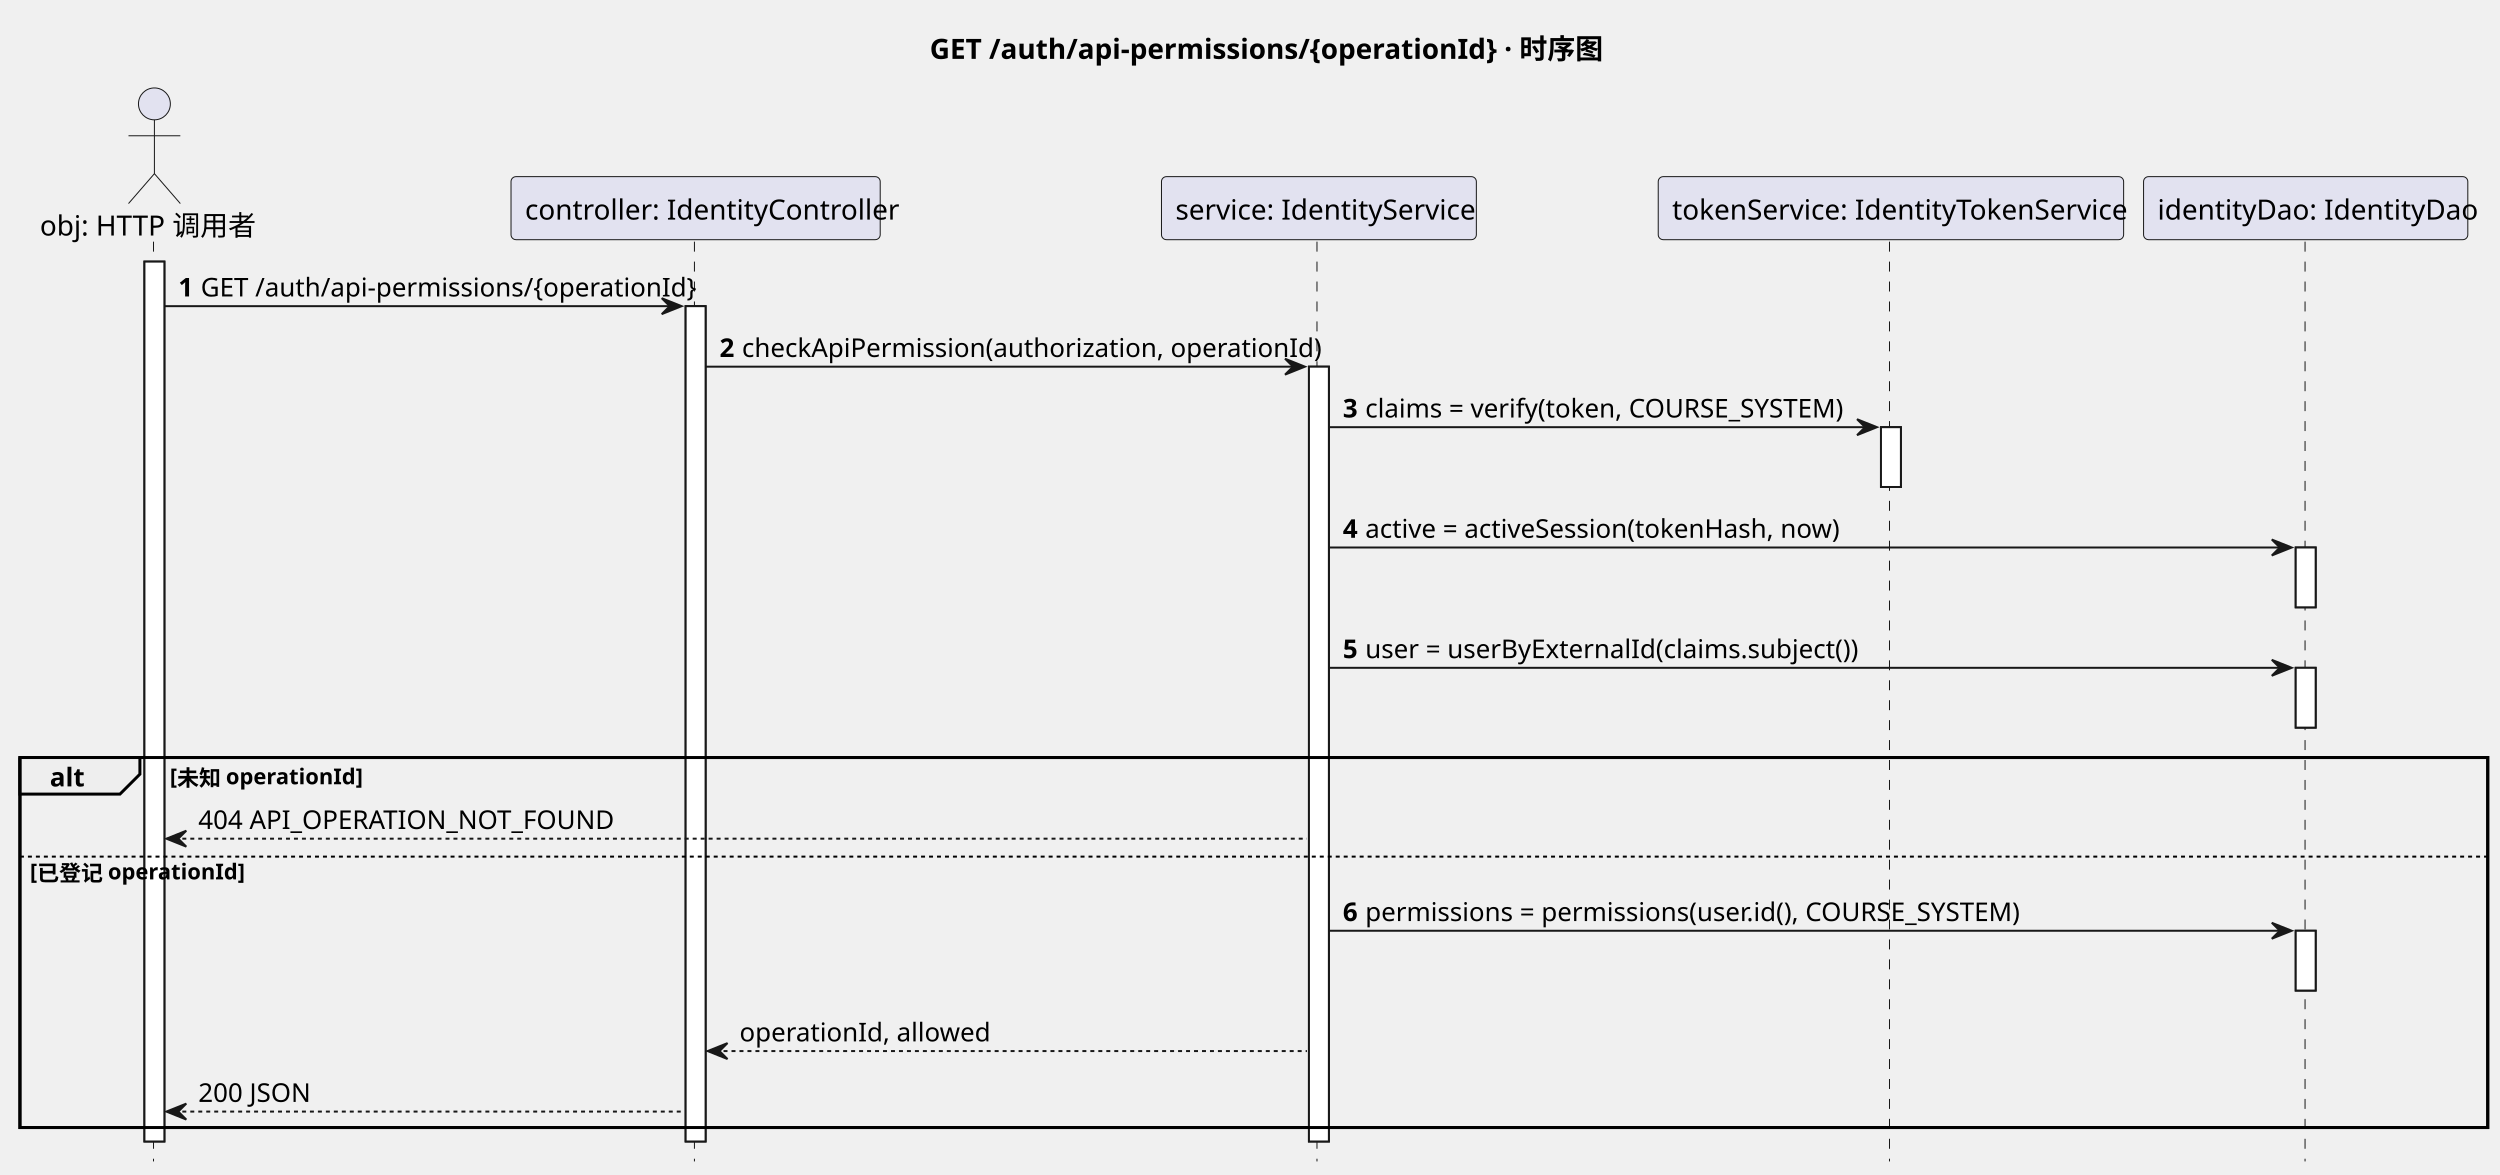
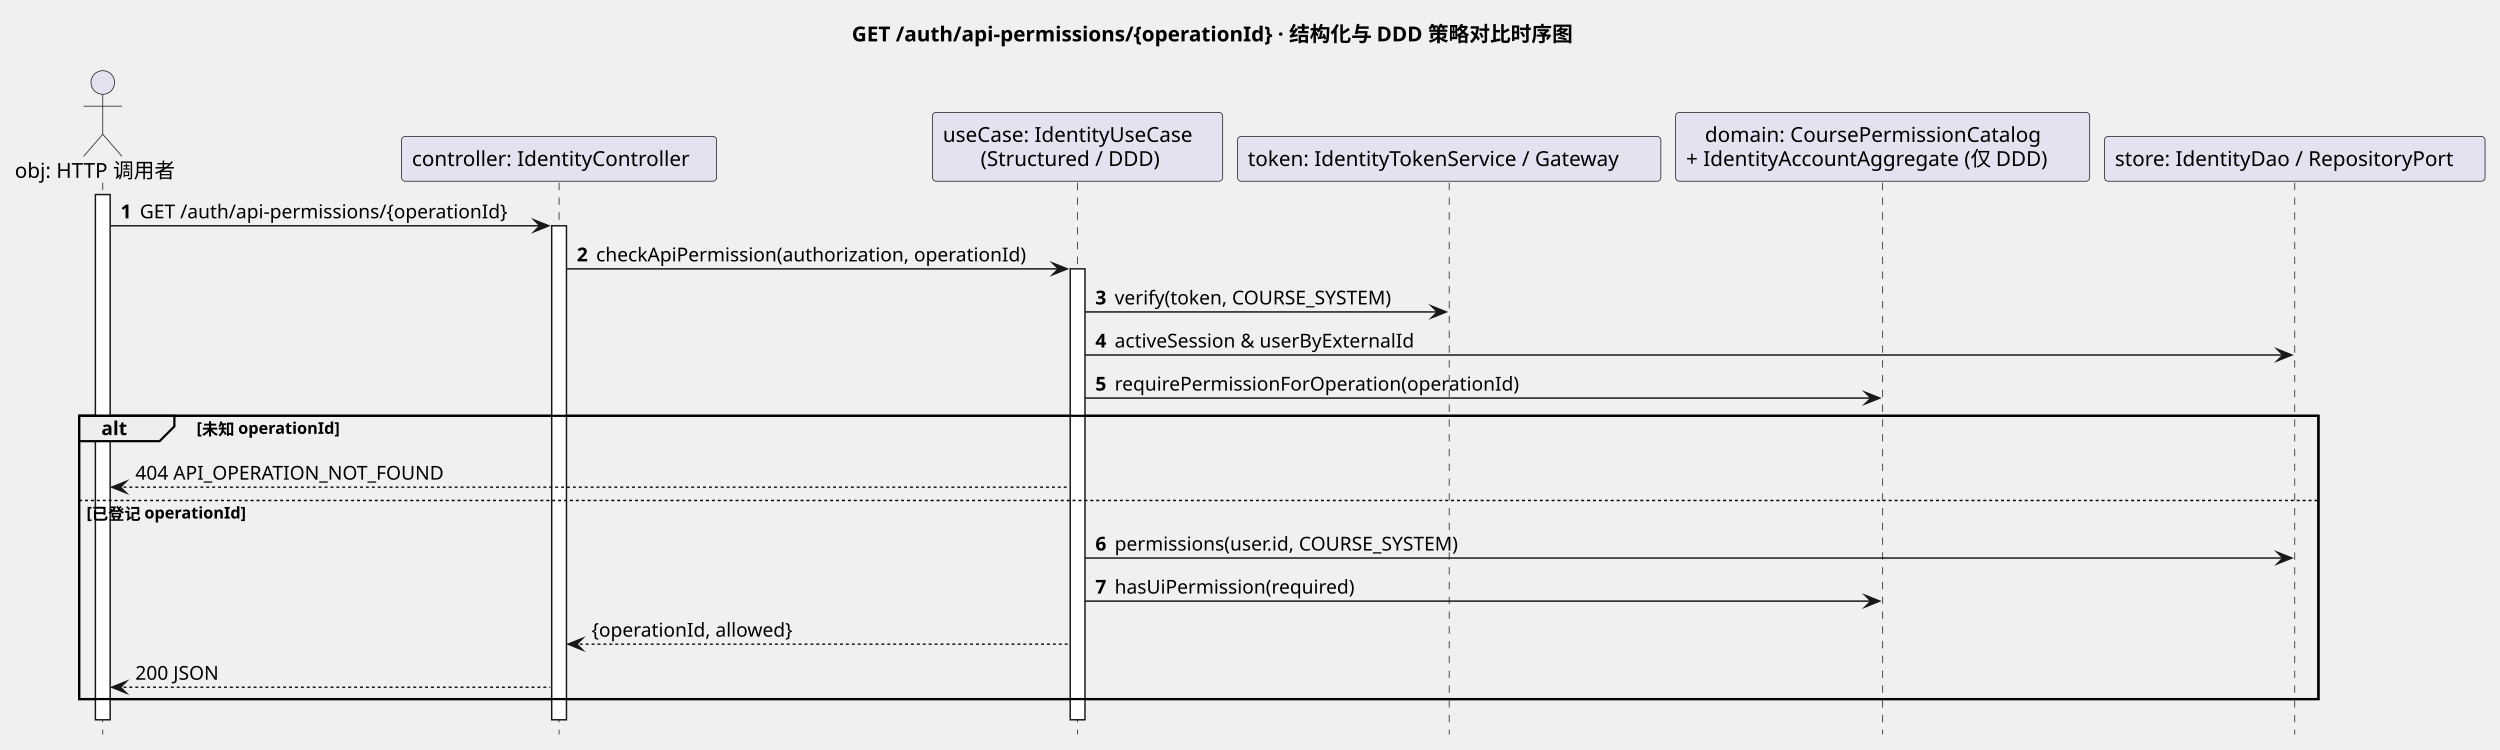
- <svg xmlns="http://www.w3.org/2000/svg" contentStyleType="text/css" data-diagram-type="SEQUENCE" height="589px" preserveAspectRatio="none" style="width:1254px;height:589px;background:#FFFFFF;" version="1.1" viewBox="0 0 1254 589" width="1254px" zoomAndPan="magnify">
+ <svg xmlns="http://www.w3.org/2000/svg" version="1.1" data-diagram-type="SEQUENCE" style="width:1691px;height:507px;background:#FFFFFF;" width="1691px" height="507px" viewBox="0 0 1691 507" zoomAndPan="magnify" preserveAspectRatio="none" contentStyleType="text/css">
  <defs />
-   <g>
-     <text fill="#000000" font-family="sans-serif" font-size="14" font-weight="bold" lengthAdjust="spacing" textLength="324.126" x="466.363" y="29.533">GET /auth/api-permissions/{operationId} · 时序图</text>
-     <g>
-       <rect fill="#FFFFFF" height="441.352" style="stroke:#181818;stroke-width:1;" width="10" x="72.452" y="131.219" />
+   <g font-family="sans-serif" lengthAdjust="spacing">
+     <g class="title" data-source-line="1">
+       <text x="576.159" y="27.995" fill="#000" font-size="14" textLength="537.564" font-weight="700">GET /auth/api-permissions/{operationId} · 结构化与 DDD 策略对比时序图</text>
+     </g>
+     <rect x="53.516" y="281.258" width="1514.663" height="191.602" fill="none" style="stroke:#000;stroke-width:1.5;" />
+     <g class="participant-lifeline" data-qualified-name="Caller" data-entity-uid="part1" id="part1-lifeline" data-source-line="4">
+       <g>
+         <rect x="66.016" y="123.594" width="8" height="373.266" fill="#000" fill-opacity="0" />
+         <line x1="69.516" y1="123.594" x2="69.516" y2="496.859" style="stroke:#181818;stroke-width:0.5;stroke-dasharray:5,5;" />
+       </g>
    </g>
    <g>
-       <rect fill="#FFFFFF" height="419" style="stroke:#181818;stroke-width:1;" width="10" x="343.92" y="153.57" />
+       <rect x="64.516" y="131.594" width="10" height="355.266" fill="#FFF" style="stroke:#181818;stroke-width:1;" />
+     </g>
+     <g class="participant-lifeline" data-qualified-name="C" data-entity-uid="part2" id="part2-lifeline" data-source-line="5">
+       <g>
+         <rect x="374.663" y="123.594" width="8" height="373.266" fill="#000" fill-opacity="0" />
+         <line x1="378.163" y1="123.594" x2="378.163" y2="496.859" style="stroke:#181818;stroke-width:0.5;stroke-dasharray:5,5;" />
+       </g>
    </g>
    <g>
-       <rect fill="#FFFFFF" height="388.648" style="stroke:#181818;stroke-width:1;" width="10" x="656.566" y="183.922" />
+       <rect x="373.163" y="152.727" width="10" height="334.133" fill="#FFF" style="stroke:#181818;stroke-width:1;" />
+     </g>
+     <g class="participant-lifeline" data-qualified-name="S" data-entity-uid="part3" id="part3-lifeline" data-source-line="6">
+       <g>
+         <rect x="725.389" y="123.594" width="8" height="373.266" fill="#000" fill-opacity="0" />
+         <line x1="728.889" y1="123.594" x2="728.889" y2="496.859" style="stroke:#181818;stroke-width:0.5;stroke-dasharray:5,5;" />
+       </g>
    </g>
    <g>
-       <rect fill="#FFFFFF" height="30" style="stroke:#181818;stroke-width:1;" width="10" x="943.492" y="214.273" />
+       <rect x="723.889" y="181.859" width="10" height="305" fill="#FFF" style="stroke:#181818;stroke-width:1;" />
    </g>
-     <g>
-       <rect fill="#FFFFFF" height="30" style="stroke:#181818;stroke-width:1;" width="10" x="1151.532" y="274.625" />
+     <g class="participant-lifeline" data-qualified-name="T" data-entity-uid="part4" id="part4-lifeline" data-source-line="7">
+       <g>
+         <rect x="976.721" y="123.594" width="8" height="373.266" fill="#000" fill-opacity="0" />
+         <line x1="980.221" y1="123.594" x2="980.221" y2="496.859" style="stroke:#181818;stroke-width:0.5;stroke-dasharray:5,5;" />
+       </g>
    </g>
-     <g>
-       <rect fill="#FFFFFF" height="30" style="stroke:#181818;stroke-width:1;" width="10" x="1151.532" y="334.977" />
+     <g class="participant-lifeline" data-qualified-name="D" data-entity-uid="part5" id="part5-lifeline" data-source-line="8">
+       <g>
+         <rect x="1269.944" y="123.594" width="8" height="373.266" fill="#000" fill-opacity="0" />
+         <line x1="1273.444" y1="123.594" x2="1273.444" y2="496.859" style="stroke:#181818;stroke-width:0.5;stroke-dasharray:5,5;" />
+       </g>
    </g>
-     <g>
-       <rect fill="#FFFFFF" height="30" style="stroke:#181818;stroke-width:1;" width="10" x="1151.532" y="466.867" />
+     <g class="participant-lifeline" data-qualified-name="R" data-entity-uid="part6" id="part6-lifeline" data-source-line="9">
+       <g>
+         <rect x="1548.679" y="123.594" width="8" height="373.266" fill="#000" fill-opacity="0" />
+         <line x1="1552.179" y1="123.594" x2="1552.179" y2="496.859" style="stroke:#181818;stroke-width:0.5;stroke-dasharray:5,5;" />
+       </g>
    </g>
-     <rect fill="transparent" height="185.594" style="stroke:#000000;stroke-width:1.5;" width="1237.852" x="10" y="379.977" />
-     <g>
-       <rect fill="transparent" height="461.352" width="8" x="73.452" y="121.219" />
-       <line style="stroke:#181818;stroke-width:0.5;stroke-dasharray:5.0,5.0;" x1="77" x2="77" y1="121.219" y2="582.57" />
+     <g class="participant participant-head" data-qualified-name="Caller" data-entity-uid="part1" id="part1-head" data-source-line="4">
+       <text x="10" y="120.292" fill="#000" font-size="14" textLength="113.032">obj: HTTP 调用者</text>
+       <ellipse cx="69.516" cy="55.797" rx="8" ry="8" fill="#E2E2F0" style="stroke:#181818;stroke-width:0.5;" />
+       <path d="M69.516,63.797 L69.516,90.797 M56.516,71.797 L82.516,71.797 M69.516,90.797 L56.516,105.797 M69.516,90.797 L82.516,105.797" style="stroke:#181818;stroke-width:0.5;" fill="none" />
    </g>
-     <g>
-       <rect fill="transparent" height="461.352" width="8" x="344.92" y="121.219" />
-       <line style="stroke:#181818;stroke-width:0.5;stroke-dasharray:5.0,5.0;" x1="348.328" x2="348.328" y1="121.219" y2="582.57" />
+     <g class="participant participant-head" data-qualified-name="C" data-entity-uid="part2" id="part2-head" data-source-line="5">
+       <rect x="271.618" y="92.297" width="213.09" height="30.297" fill="#E2E2F0" style="stroke:#181818;stroke-width:0.5;" rx="2.5" ry="2.5" />
+       <text x="278.618" y="112.292" fill="#000" font-size="14" textLength="199.09">controller: IdentityController</text>
    </g>
-     <g>
-       <rect fill="transparent" height="461.352" width="8" x="657.566" y="121.219" />
-       <line style="stroke:#181818;stroke-width:0.5;stroke-dasharray:5.0,5.0;" x1="660.594" x2="660.594" y1="121.219" y2="582.57" />
+     <g class="participant participant-head" data-qualified-name="S" data-entity-uid="part3" id="part3-head" data-source-line="6">
+       <rect x="630.748" y="76" width="196.28" height="46.594" fill="#E2E2F0" style="stroke:#181818;stroke-width:0.5;" rx="2.5" ry="2.5" />
+       <text x="637.748" y="95.995" fill="#000" font-size="14" textLength="182.28">useCase: IdentityUseCase</text>
+       <text x="663.288" y="112.292" fill="#000" font-size="14" textLength="131.202">(Structured / DDD)</text>
    </g>
-     <g>
-       <rect fill="transparent" height="461.352" width="8" x="944.492" y="121.219" />
-       <line style="stroke:#181818;stroke-width:0.5;stroke-dasharray:5.0,5.0;" x1="947.771" x2="947.771" y1="121.219" y2="582.57" />
+     <g class="participant participant-head" data-qualified-name="T" data-entity-uid="part4" id="part4-head" data-source-line="7">
+       <rect x="837.029" y="92.297" width="286.385" height="30.297" fill="#E2E2F0" style="stroke:#181818;stroke-width:0.5;" rx="2.5" ry="2.5" />
+       <text x="844.029" y="112.292" fill="#000" font-size="14" textLength="272.385">token: IdentityTokenService / Gateway</text>
    </g>
-     <g>
-       <rect fill="transparent" height="461.352" width="8" x="1152.532" y="121.219" />
-       <line style="stroke:#181818;stroke-width:0.5;stroke-dasharray:5.0,5.0;" x1="1156.212" x2="1156.212" y1="121.219" y2="582.57" />
+     <g class="participant participant-head" data-qualified-name="D" data-entity-uid="part5" id="part5-head" data-source-line="8">
+       <rect x="1133.413" y="76" width="280.061" height="46.594" fill="#E2E2F0" style="stroke:#181818;stroke-width:0.5;" rx="2.5" ry="2.5" />
+       <text x="1153.197" y="95.995" fill="#000" font-size="14" textLength="240.495">domain: CoursePermissionCatalog</text>
+       <text x="1140.413" y="112.292" fill="#000" font-size="14" textLength="266.061">+ IdentityAccountAggregate (仅 DDD)</text>
    </g>
-     <text fill="#000000" font-family="sans-serif" font-size="14" lengthAdjust="spacing" textLength="108.903" x="20" y="118.143">obj: HTTP 调用者</text>
-     <ellipse cx="77.452" cy="52.109" fill="#E2E2F0" rx="8" ry="8" style="stroke:#181818;stroke-width:0.5;" />
-     <path d="M77.452,60.109 L77.452,87.109 M64.452,68.109 L90.452,68.109 M77.452,87.109 L64.452,102.109 M77.452,87.109 L90.452,102.109 " fill="transparent" style="stroke:#181818;stroke-width:0.5;" />
-     <rect fill="#E2E2F0" height="31.609" rx="2.5" ry="2.5" style="stroke:#181818;stroke-width:0.5;" width="185.185" x="256.328" y="88.609" />
-     <text fill="#000000" font-family="sans-serif" font-size="14" lengthAdjust="spacing" textLength="171.185" x="263.328" y="110.143">controller: IdentityController</text>
-     <rect fill="#E2E2F0" height="31.609" rx="2.5" ry="2.5" style="stroke:#181818;stroke-width:0.5;" width="157.944" x="582.594" y="88.609" />
-     <text fill="#000000" font-family="sans-serif" font-size="14" lengthAdjust="spacing" textLength="143.944" x="589.594" y="110.143">service: IdentityService</text>
-     <rect fill="#E2E2F0" height="31.609" rx="2.5" ry="2.5" style="stroke:#181818;stroke-width:0.5;" width="233.44" x="831.771" y="88.609" />
-     <text fill="#000000" font-family="sans-serif" font-size="14" lengthAdjust="spacing" textLength="219.44" x="838.771" y="110.143">tokenService: IdentityTokenService</text>
-     <rect fill="#E2E2F0" height="31.609" rx="2.5" ry="2.5" style="stroke:#181818;stroke-width:0.5;" width="162.641" x="1075.212" y="88.609" />
-     <text fill="#000000" font-family="sans-serif" font-size="14" lengthAdjust="spacing" textLength="148.641" x="1082.212" y="110.143">identityDao: IdentityDao</text>
-     <g>
-       <rect fill="#FFFFFF" height="441.352" style="stroke:#181818;stroke-width:1;" width="10" x="72.452" y="131.219" />
+     <g class="participant participant-head" data-qualified-name="R" data-entity-uid="part6" id="part6-head" data-source-line="9">
+       <rect x="1423.475" y="92.297" width="257.407" height="30.297" fill="#E2E2F0" style="stroke:#181818;stroke-width:0.5;" rx="2.5" ry="2.5" />
+       <text x="1430.475" y="112.292" fill="#000" font-size="14" textLength="243.407">store: IdentityDao / RepositoryPort</text>
    </g>
-     <g>
-       <rect fill="#FFFFFF" height="419" style="stroke:#181818;stroke-width:1;" width="10" x="343.92" y="153.57" />
+     <g class="message" data-entity-1="part1" data-entity-2="part2" id="msg1" data-source-line="12">
+       <polygon points="361.163,148.727,371.163,152.727,361.163,156.727,365.163,152.727" fill="#181818" style="stroke:#181818;stroke-width:1;stroke-linejoin:miter;stroke-miterlimit:10;" />
+       <line x1="74.516" y1="152.727" x2="367.163" y2="152.727" style="stroke:#181818;stroke-width:1;" />
+       <text x="81.516" y="147.661" fill="#000" font-size="13" font-weight="700">1</text>
+       <text x="94.561" y="147.661" fill="#000" font-size="13" textLength="266.602">GET /auth/api-permissions/{operationId}</text>
    </g>
-     <g>
-       <rect fill="#FFFFFF" height="388.648" style="stroke:#181818;stroke-width:1;" width="10" x="656.566" y="183.922" />
+     <g class="message" data-entity-1="part2" data-entity-2="part3" id="msg2" data-source-line="14">
+       <polygon points="711.889,177.859,721.889,181.859,711.889,185.859,715.889,181.859" fill="#181818" style="stroke:#181818;stroke-width:1;stroke-linejoin:miter;stroke-miterlimit:10;" />
+       <line x1="383.163" y1="181.859" x2="717.889" y2="181.859" style="stroke:#181818;stroke-width:1;" />
+       <text x="390.163" y="176.793" fill="#000" font-size="13" font-weight="700">2</text>
+       <text x="403.208" y="176.793" fill="#000" font-size="13" textLength="308.68">checkApiPermission(authorization, operationId)</text>
    </g>
-     <g>
-       <rect fill="#FFFFFF" height="30" style="stroke:#181818;stroke-width:1;" width="10" x="943.492" y="214.273" />
+     <g class="message" data-entity-1="part3" data-entity-2="part4" id="msg3" data-source-line="16">
+       <polygon points="968.221,206.992,978.221,210.992,968.221,214.992,972.221,210.992" fill="#181818" style="stroke:#181818;stroke-width:1;stroke-linejoin:miter;stroke-miterlimit:10;" />
+       <line x1="733.889" y1="210.992" x2="974.221" y2="210.992" style="stroke:#181818;stroke-width:1;" />
+       <text x="740.889" y="205.926" fill="#000" font-size="13" font-weight="700">3</text>
+       <text x="753.934" y="205.926" fill="#000" font-size="13" textLength="204.782">verify(token, COURSE_SYSTEM)</text>
    </g>
-     <g>
-       <rect fill="#FFFFFF" height="30" style="stroke:#181818;stroke-width:1;" width="10" x="1151.532" y="274.625" />
+     <g class="message" data-entity-1="part3" data-entity-2="part6" id="msg4" data-source-line="17">
+       <polygon points="1540.179,236.125,1550.179,240.125,1540.179,244.125,1544.179,240.125" fill="#181818" style="stroke:#181818;stroke-width:1;stroke-linejoin:miter;stroke-miterlimit:10;" />
+       <line x1="733.889" y1="240.125" x2="1546.179" y2="240.125" style="stroke:#181818;stroke-width:1;" />
+       <text x="740.889" y="235.059" fill="#000" font-size="13" font-weight="700">4</text>
+       <text x="753.934" y="235.059" fill="#000" font-size="13" textLength="218.734">activeSession &amp; userByExternalId</text>
    </g>
-     <g>
-       <rect fill="#FFFFFF" height="30" style="stroke:#181818;stroke-width:1;" width="10" x="1151.532" y="334.977" />
+     <g class="message" data-entity-1="part3" data-entity-2="part5" id="msg5" data-source-line="18">
+       <polygon points="1261.444,265.258,1271.444,269.258,1261.444,273.258,1265.444,269.258" fill="#181818" style="stroke:#181818;stroke-width:1;stroke-linejoin:miter;stroke-miterlimit:10;" />
+       <line x1="733.889" y1="269.258" x2="1267.444" y2="269.258" style="stroke:#181818;stroke-width:1;" />
+       <text x="740.889" y="264.192" fill="#000" font-size="13" font-weight="700">5</text>
+       <text x="753.934" y="264.192" fill="#000" font-size="13" textLength="287.714">requirePermissionForOperation(operationId)</text>
    </g>
-     <g>
-       <rect fill="#FFFFFF" height="30" style="stroke:#181818;stroke-width:1;" width="10" x="1151.532" y="466.867" />
+     <path d="M53.516,281.258 L117.959,281.258 L117.959,288.391 L107.959,298.391 L53.516,298.391 L53.516,281.258" style="stroke:#000;stroke-width:1.5;" fill="#EEE" />
+     <rect x="53.516" y="281.258" width="1514.663" height="191.602" fill="none" style="stroke:#000;stroke-width:1.5;" />
+     <text x="68.516" y="294.325" fill="#000" font-size="13" textLength="19.443" font-weight="700">alt</text>
+     <text x="132.959" y="293.468" fill="#000" font-size="11" textLength="108.007" font-weight="700">[未知 operationId]</text>
+     <g class="message" data-entity-1="part3" data-entity-2="part1" id="msg6" data-source-line="21">
+       <polygon points="85.516,325.523,75.516,329.523,85.516,333.523,81.516,329.523" fill="#181818" style="stroke:#181818;stroke-width:1;stroke-linejoin:miter;stroke-miterlimit:10;" />
+       <line x1="79.516" y1="329.523" x2="722.889" y2="329.523" style="stroke:#181818;stroke-width:1;stroke-dasharray:2,2;" />
+       <text x="91.516" y="324.458" fill="#000" font-size="13" textLength="219.813">404 API_OPERATION_NOT_FOUND</text>
    </g>
-     <polygon fill="#181818" points="331.92,149.57,341.92,153.57,331.92,157.57,335.92,153.57" style="stroke:#181818;stroke-width:1;" />
-     <line style="stroke:#181818;stroke-width:1;" x1="82.452" x2="337.92" y1="153.57" y2="153.57" />
-     <text fill="#000000" font-family="sans-serif" font-size="13" font-weight="bold" lengthAdjust="spacing" textLength="7.23" x="89.452" y="148.714">1</text>
-     <text fill="#000000" font-family="sans-serif" font-size="13" lengthAdjust="spacing" textLength="231.239" x="100.682" y="148.714">GET /auth/api-permissions/{operationId}</text>
-     <polygon fill="#181818" points="644.566,179.922,654.566,183.922,644.566,187.922,648.566,183.922" style="stroke:#181818;stroke-width:1;" />
-     <line style="stroke:#181818;stroke-width:1;" x1="353.92" x2="650.566" y1="183.922" y2="183.922" />
-     <text fill="#000000" font-family="sans-serif" font-size="13" font-weight="bold" lengthAdjust="spacing" textLength="7.23" x="360.92" y="179.065">2</text>
-     <text fill="#000000" font-family="sans-serif" font-size="13" lengthAdjust="spacing" textLength="272.416" x="372.15" y="179.065">checkApiPermission(authorization, operationId)</text>
-     <polygon fill="#181818" points="931.492,210.273,941.492,214.273,931.492,218.273,935.492,214.273" style="stroke:#181818;stroke-width:1;" />
-     <line style="stroke:#181818;stroke-width:1;" x1="666.566" x2="937.492" y1="214.273" y2="214.273" />
-     <text fill="#000000" font-family="sans-serif" font-size="13" font-weight="bold" lengthAdjust="spacing" textLength="7.23" x="673.566" y="209.417">3</text>
-     <text fill="#000000" font-family="sans-serif" font-size="13" lengthAdjust="spacing" textLength="246.695" x="684.796" y="209.417">claims = verify(token, COURSE_SYSTEM)</text>
-     <polygon fill="#181818" points="1139.532,270.625,1149.532,274.625,1139.532,278.625,1143.532,274.625" style="stroke:#181818;stroke-width:1;" />
-     <line style="stroke:#181818;stroke-width:1;" x1="666.566" x2="1145.532" y1="274.625" y2="274.625" />
-     <text fill="#000000" font-family="sans-serif" font-size="13" font-weight="bold" lengthAdjust="spacing" textLength="7.23" x="673.566" y="269.769">4</text>
-     <text fill="#000000" font-family="sans-serif" font-size="13" lengthAdjust="spacing" textLength="230.864" x="684.796" y="269.769">active = activeSession(tokenHash, now)</text>
-     <polygon fill="#181818" points="1139.532,330.977,1149.532,334.977,1139.532,338.977,1143.532,334.977" style="stroke:#181818;stroke-width:1;" />
-     <line style="stroke:#181818;stroke-width:1;" x1="666.566" x2="1145.532" y1="334.977" y2="334.977" />
-     <text fill="#000000" font-family="sans-serif" font-size="13" font-weight="bold" lengthAdjust="spacing" textLength="7.23" x="673.566" y="330.12">5</text>
-     <text fill="#000000" font-family="sans-serif" font-size="13" lengthAdjust="spacing" textLength="238.05" x="684.796" y="330.12">user = userByExternalId(claims.subject())</text>
-     <path d="M10,379.977 L70.171,379.977 L70.171,388.328 L60.171,398.328 L10,398.328 L10,379.977 " fill="#EEEEEE" style="stroke:#000000;stroke-width:1.5;" />
-     <rect fill="transparent" height="185.594" style="stroke:#000000;stroke-width:1.5;" width="1237.852" x="10" y="379.977" />
-     <text fill="#000000" font-family="sans-serif" font-size="13" font-weight="bold" lengthAdjust="spacing" textLength="15.171" x="25" y="394.472">alt</text>
-     <text fill="#000000" font-family="sans-serif" font-size="11" font-weight="bold" lengthAdjust="spacing" textLength="92.957" x="85.171" y="393.396">[未知 operationId]</text>
-     <polygon fill="#181818" points="93.452,416.68,83.452,420.68,93.452,424.68,89.452,420.68" style="stroke:#181818;stroke-width:1;" />
-     <line style="stroke:#181818;stroke-width:1;stroke-dasharray:2.0,2.0;" x1="87.452" x2="655.566" y1="420.68" y2="420.68" />
-     <text fill="#000000" font-family="sans-serif" font-size="13" lengthAdjust="spacing" textLength="218.169" x="99.452" y="415.823">404 API_OPERATION_NOT_FOUND</text>
-     <line style="stroke:#000000;stroke-width:1;stroke-dasharray:2.0,2.0;" x1="10" x2="1247.852" y1="429.68" y2="429.68" />
-     <text fill="#000000" font-family="sans-serif" font-size="11" font-weight="bold" lengthAdjust="spacing" textLength="104.301" x="15" y="441.099">[已登记 operationId]</text>
-     <polygon fill="#181818" points="1139.532,462.867,1149.532,466.867,1139.532,470.867,1143.532,466.867" style="stroke:#181818;stroke-width:1;" />
-     <line style="stroke:#181818;stroke-width:1;" x1="666.566" x2="1145.532" y1="466.867" y2="466.867" />
-     <text fill="#000000" font-family="sans-serif" font-size="13" font-weight="bold" lengthAdjust="spacing" textLength="7.23" x="673.566" y="462.011">6</text>
-     <text fill="#000000" font-family="sans-serif" font-size="13" lengthAdjust="spacing" textLength="333.385" x="684.796" y="462.011">permissions = permissions(user.id(), COURSE_SYSTEM)</text>
-     <polygon fill="#181818" points="364.92,523.219,354.92,527.219,364.92,531.219,360.92,527.219" style="stroke:#181818;stroke-width:1;" />
-     <line style="stroke:#181818;stroke-width:1;stroke-dasharray:2.0,2.0;" x1="358.92" x2="655.566" y1="527.219" y2="527.219" />
-     <text fill="#000000" font-family="sans-serif" font-size="13" lengthAdjust="spacing" textLength="116.359" x="370.92" y="522.362">operationId, allowed</text>
-     <polygon fill="#181818" points="93.452,553.57,83.452,557.57,93.452,561.57,89.452,557.57" style="stroke:#181818;stroke-width:1;" />
-     <line style="stroke:#181818;stroke-width:1;stroke-dasharray:2.0,2.0;" x1="87.452" x2="342.92" y1="557.57" y2="557.57" />
-     <text fill="#000000" font-family="sans-serif" font-size="13" lengthAdjust="spacing" textLength="59.973" x="99.452" y="552.714">200 JSON</text>
+     <line x1="53.516" y1="338.523" x2="1568.179" y2="338.523" style="stroke:#000;stroke-width:1;stroke-dasharray:2,2;" />
+     <text x="58.516" y="350.734" fill="#000" font-size="11" textLength="119.007" font-weight="700">[已登记 operationId]</text>
+     <g class="message" data-entity-1="part3" data-entity-2="part6" id="msg7" data-source-line="24">
+       <polygon points="1540.179,373.461,1550.179,377.461,1540.179,381.461,1544.179,377.461" fill="#181818" style="stroke:#181818;stroke-width:1;stroke-linejoin:miter;stroke-miterlimit:10;" />
+       <line x1="733.889" y1="377.461" x2="1546.179" y2="377.461" style="stroke:#181818;stroke-width:1;" />
+       <text x="740.889" y="372.395" fill="#000" font-size="13" font-weight="700">6</text>
+       <text x="753.934" y="372.395" fill="#000" font-size="13" textLength="253.392">permissions(user.id, COURSE_SYSTEM)</text>
+     </g>
+     <g class="message" data-entity-1="part3" data-entity-2="part5" id="msg8" data-source-line="25">
+       <polygon points="1261.444,402.594,1271.444,406.594,1261.444,410.594,1265.444,406.594" fill="#181818" style="stroke:#181818;stroke-width:1;stroke-linejoin:miter;stroke-miterlimit:10;" />
+       <line x1="733.889" y1="406.594" x2="1267.444" y2="406.594" style="stroke:#181818;stroke-width:1;" />
+       <text x="740.889" y="401.528" fill="#000" font-size="13" font-weight="700">7</text>
+       <text x="753.934" y="401.528" fill="#000" font-size="13" textLength="172.098">hasUiPermission(required)</text>
+     </g>
+     <g class="message" data-entity-1="part3" data-entity-2="part2" id="msg9" data-source-line="27">
+       <polygon points="394.163,431.727,384.163,435.727,394.163,439.727,390.163,435.727" fill="#181818" style="stroke:#181818;stroke-width:1;stroke-linejoin:miter;stroke-miterlimit:10;" />
+       <line x1="388.163" y1="435.727" x2="722.889" y2="435.727" style="stroke:#181818;stroke-width:1;stroke-dasharray:2,2;" />
+       <text x="400.163" y="430.661" fill="#000" font-size="13" textLength="149.335">{operationId, allowed}</text>
+     </g>
+     <g class="message" data-entity-1="part2" data-entity-2="part1" id="msg10" data-source-line="28">
+       <polygon points="85.516,460.859,75.516,464.859,85.516,468.859,81.516,464.859" fill="#181818" style="stroke:#181818;stroke-width:1;stroke-linejoin:miter;stroke-miterlimit:10;" />
+       <line x1="79.516" y1="464.859" x2="372.163" y2="464.859" style="stroke:#181818;stroke-width:1;stroke-dasharray:2,2;" />
+       <text x="91.516" y="459.793" fill="#000" font-size="13" textLength="60.988">200 JSON</text>
+     </g>
  </g>
</svg>
